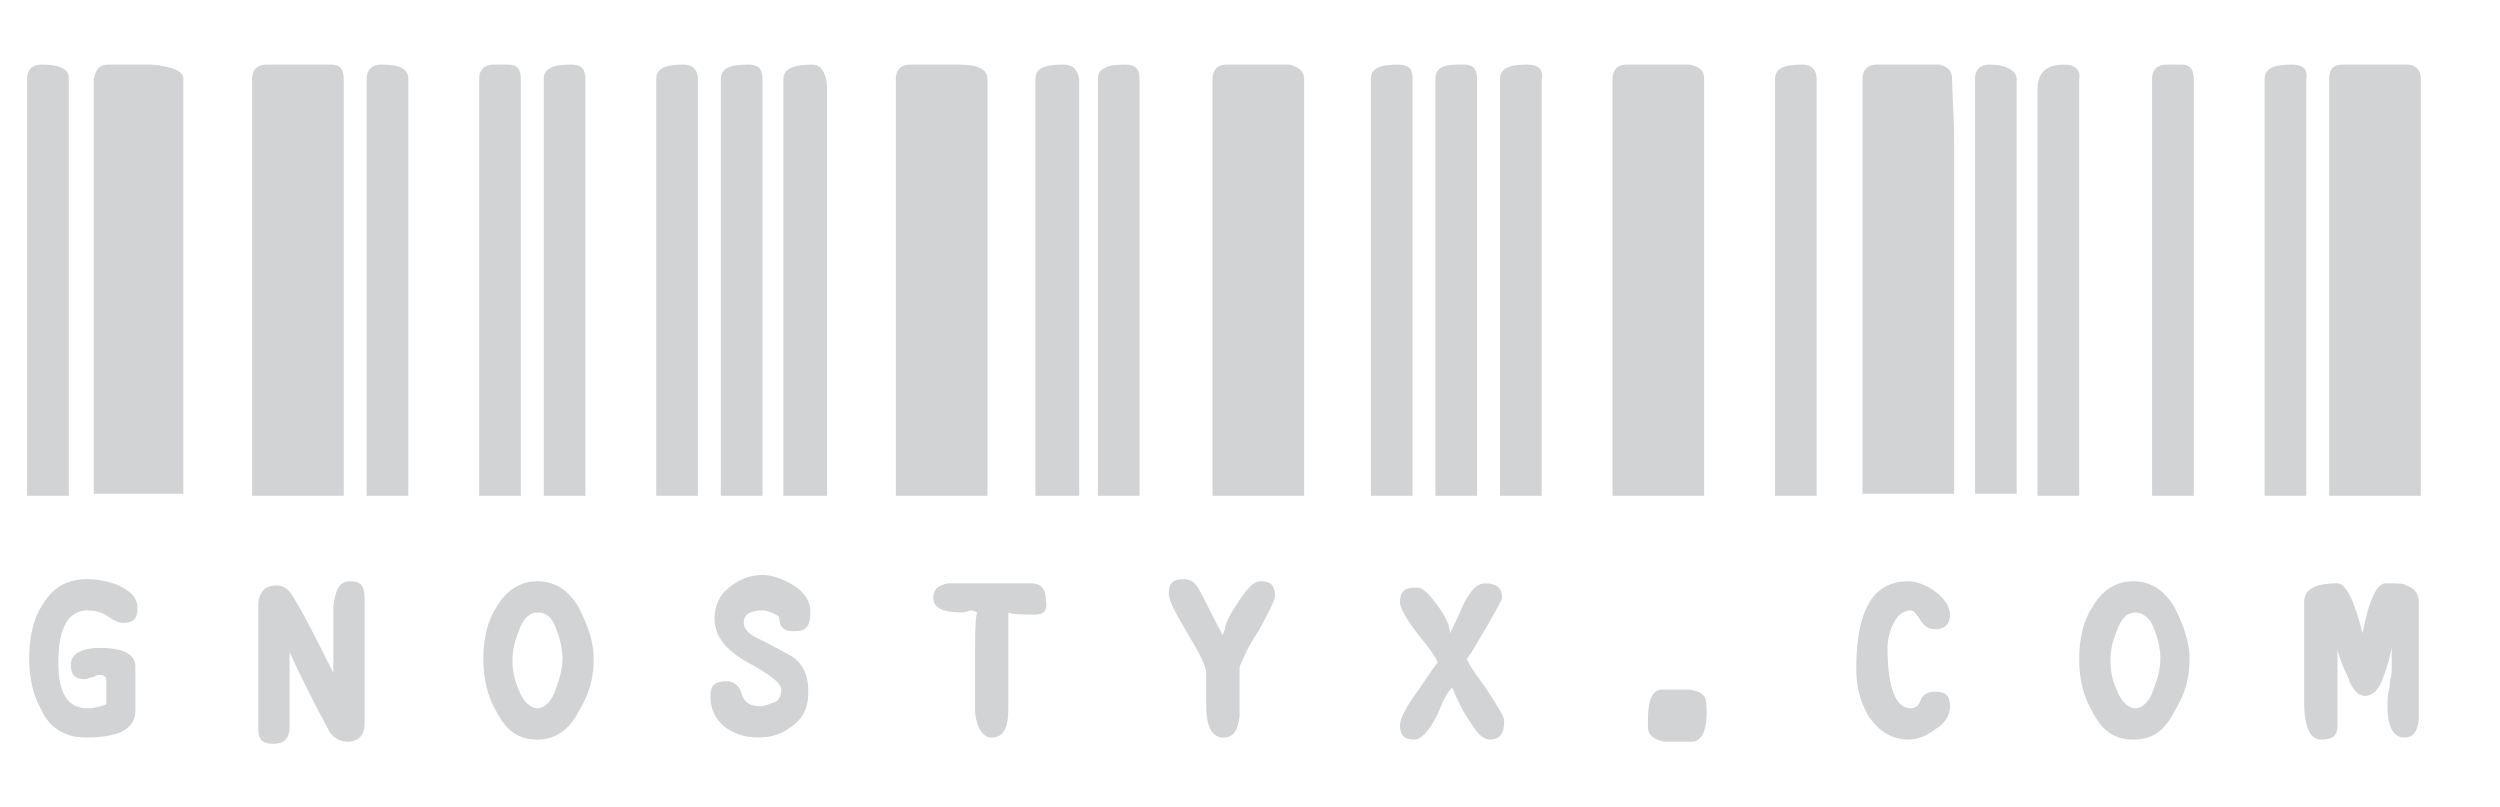
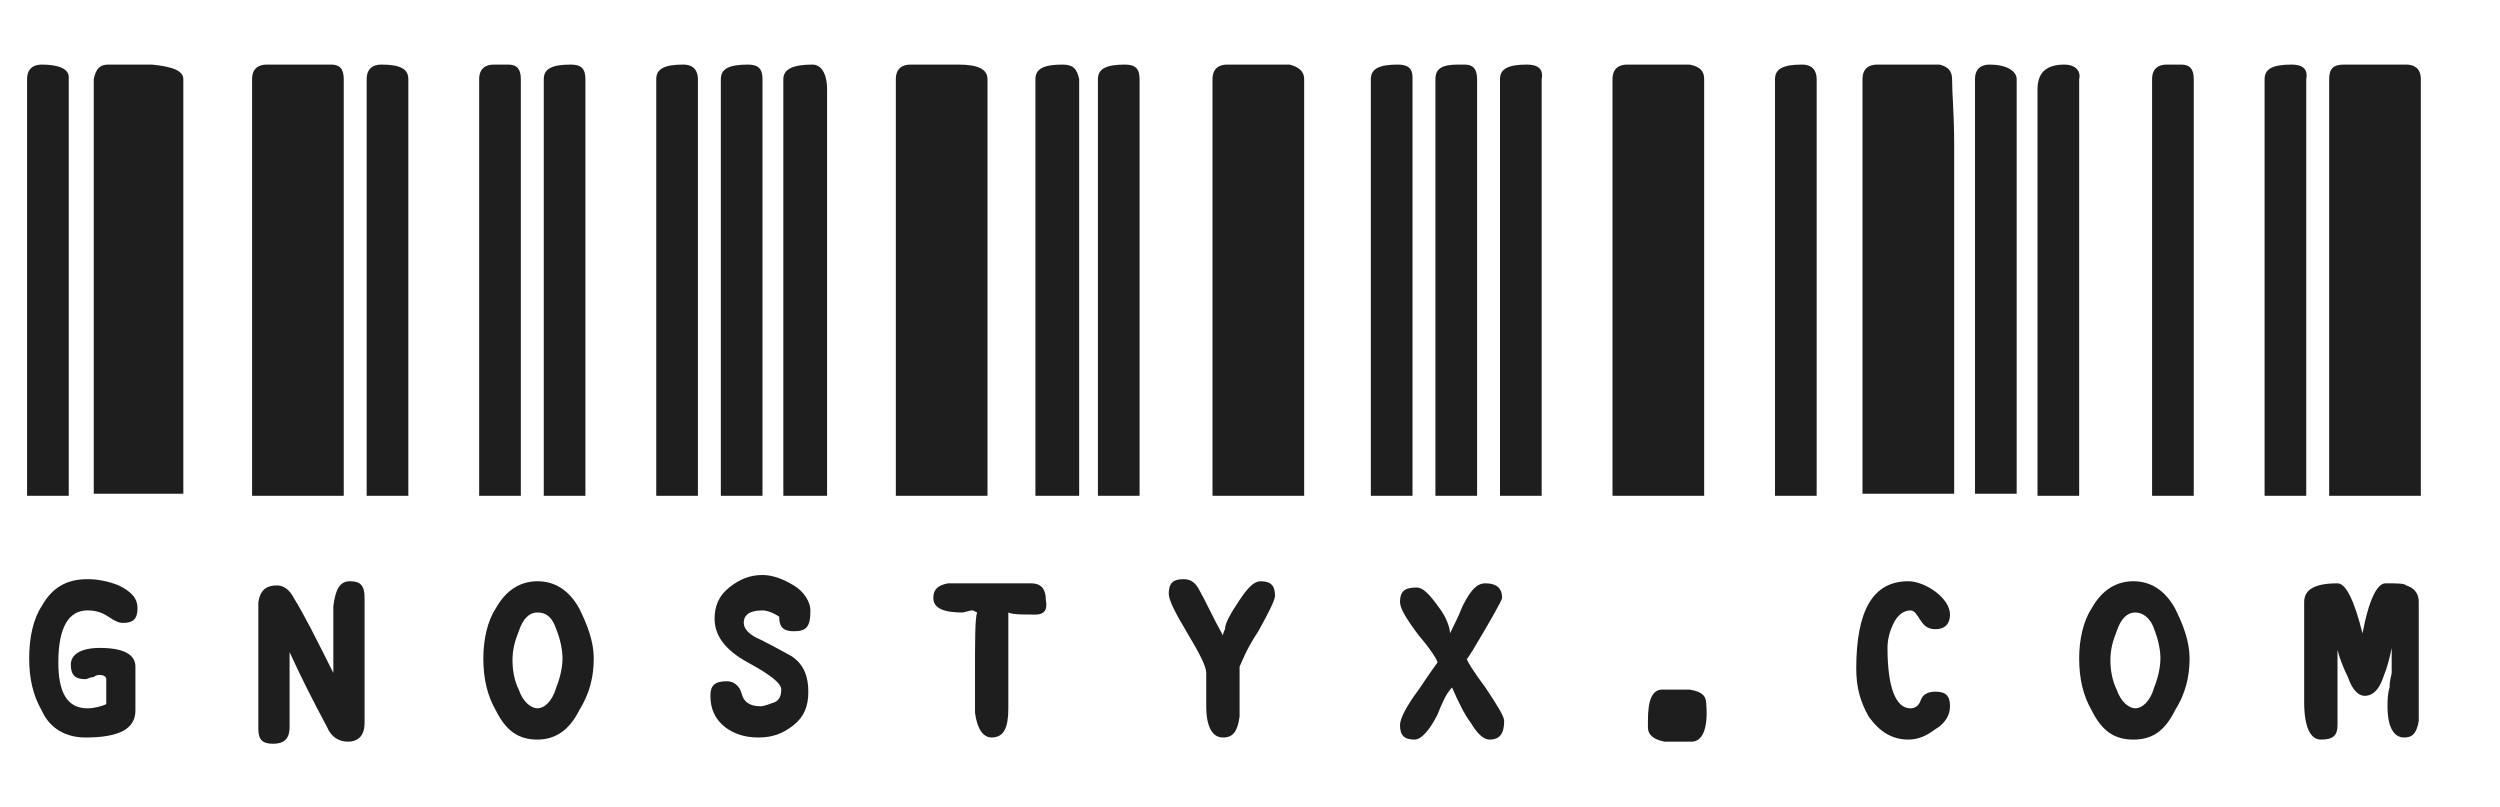
<svg xmlns="http://www.w3.org/2000/svg" version="1.1" id="Layer_1" x="0px" y="0px" viewBox="0 40.7 120 38.7" enable-background="new 0 40.7 120 38.7" xml:space="preserve">
  <g>
    <g>
-       <path fill="#D1D3D4" d="M2,43.8c-0.4,0-0.7,0.2-0.7,0.7v20h2V44.4C3.3,44,2.8,43.8,2,43.8z M7.3,43.8H5.2c-0.4,0-0.6,0.2-0.7,0.7    v19.9h4.3V44.5C8.8,44.1,8.3,43.9,7.3,43.8z" />
-       <path fill="#D1D3D4" d="M15.9,43.8h-3.1c-0.4,0-0.7,0.2-0.7,0.7v20h4.4v-20C16.5,44,16.3,43.8,15.9,43.8z M18.3,43.8    c-0.4,0-0.7,0.2-0.7,0.7v20h2v-20C19.6,44,19.2,43.8,18.3,43.8z M24.4,43.8h-0.7c-0.4,0-0.7,0.2-0.7,0.7v20h2v-20    C25,44,24.8,43.8,24.4,43.8z M27.4,43.8c-0.9,0-1.3,0.2-1.3,0.7v20h2v-20C28.1,44,27.9,43.8,27.4,43.8z" />
-       <path fill="#D1D3D4" d="M33.5,44.5c0-0.4-0.2-0.7-0.7-0.7c-0.9,0-1.3,0.2-1.3,0.7v20h2V50.1C33.5,47.6,33.5,45.7,33.5,44.5z     M35.9,43.8c-0.9,0-1.3,0.2-1.3,0.7v20h2v-20C36.6,44,36.4,43.8,35.9,43.8z M39,43.8c-0.9,0-1.4,0.2-1.4,0.7v20h2.1V45    C39.7,44.2,39.4,43.8,39,43.8z M46,43.8h-2.3c-0.4,0-0.7,0.2-0.7,0.7v20h4.4v-20C47.4,44,46.9,43.8,46,43.8z" />
-       <path fill="#D1D3D4" d="M51,43.8c-0.9,0-1.3,0.2-1.3,0.7c0,0.8,0,1.9,0,3.4v16.6h2.1v-20C51.7,44,51.5,43.8,51,43.8z M54,43.8    c-0.9,0-1.3,0.2-1.3,0.7v20h2v-20C54.7,44,54.5,43.8,54,43.8z M61.9,43.8h-3c-0.4,0-0.7,0.2-0.7,0.7v20h4.4v-20    C62.6,44.1,62.3,43.9,61.9,43.8z M67.8,44.4c0-0.4-0.2-0.6-0.7-0.6c-0.9,0-1.3,0.2-1.3,0.7v20h2V46C67.8,45.4,67.8,44.8,67.8,44.4    z" />
-       <path fill="#D1D3D4" d="M70.3,43.8H70c-0.8,0-1.1,0.2-1.1,0.7v20h2v-20C70.9,44,70.7,43.8,70.3,43.8z M73.3,43.8    c-0.9,0-1.3,0.2-1.3,0.7v20h2v-20C74.1,44,73.8,43.8,73.3,43.8z M81.1,43.8h-3c-0.4,0-0.7,0.2-0.7,0.7v20h4.4v-20    C81.8,44.1,81.6,43.9,81.1,43.8z M87.2,44.5c0-0.4-0.2-0.7-0.7-0.7c-0.9,0-1.3,0.2-1.3,0.7v20h2v-0.7v-16    C87.2,46.4,87.2,45.2,87.2,44.5z" />
-       <path fill="#D1D3D4" d="M93.7,44.5c0-0.4-0.2-0.6-0.6-0.7c-0.2,0-0.8,0-1.9,0h-1.1c-0.4,0-0.7,0.2-0.7,0.7v19.9h4.4V47.6    C93.8,46.2,93.7,45.2,93.7,44.5z M95.5,43.8c-0.4,0-0.7,0.2-0.7,0.7v19.9h2V44.5C96.8,44.1,96.3,43.8,95.5,43.8z M99.1,43.8    c-0.9,0-1.3,0.4-1.3,1.2c0,0.2,0,0.4,0,0.8c0,0.3,0,0.6,0,0.8v17.9h2v-20C99.9,44.1,99.6,43.8,99.1,43.8z M104.7,43.8h-0.7    c-0.4,0-0.7,0.2-0.7,0.7v20h2v-20C105.3,44,105.1,43.8,104.7,43.8z" />
-       <path fill="#D1D3D4" d="M110,43.8c-0.9,0-1.3,0.2-1.3,0.7v20h2v-20C110.8,44,110.5,43.8,110,43.8z M115.5,43.8h-3    c-0.5,0-0.7,0.2-0.7,0.7v20h4.4v-20C116.2,44,115.9,43.8,115.5,43.8z" />
+       <path fill="#1E1E1E" d="M2,43.8c-0.4,0-0.7,0.2-0.7,0.7v20h2V44.4C3.3,44,2.8,43.8,2,43.8z M7.3,43.8H5.2c-0.4,0-0.6,0.2-0.7,0.7    v19.9h4.3V44.5C8.8,44.1,8.3,43.9,7.3,43.8z" />
+       <path fill="#1E1E1E" d="M15.9,43.8h-3.1c-0.4,0-0.7,0.2-0.7,0.7v20h4.4v-20C16.5,44,16.3,43.8,15.9,43.8z M18.3,43.8    c-0.4,0-0.7,0.2-0.7,0.7v20h2v-20C19.6,44,19.2,43.8,18.3,43.8z M24.4,43.8h-0.7c-0.4,0-0.7,0.2-0.7,0.7v20h2v-20    C25,44,24.8,43.8,24.4,43.8z M27.4,43.8c-0.9,0-1.3,0.2-1.3,0.7v20h2v-20C28.1,44,27.9,43.8,27.4,43.8z" />
+       <path fill="#1E1E1E" d="M33.5,44.5c0-0.4-0.2-0.7-0.7-0.7c-0.9,0-1.3,0.2-1.3,0.7v20h2V50.1C33.5,47.6,33.5,45.7,33.5,44.5z     M35.9,43.8c-0.9,0-1.3,0.2-1.3,0.7v20h2v-20C36.6,44,36.4,43.8,35.9,43.8z M39,43.8c-0.9,0-1.4,0.2-1.4,0.7v20h2.1V45    C39.7,44.2,39.4,43.8,39,43.8z M46,43.8h-2.3c-0.4,0-0.7,0.2-0.7,0.7v20h4.4v-20C47.4,44,46.9,43.8,46,43.8z" />
+       <path fill="#1E1E1E" d="M51,43.8c-0.9,0-1.3,0.2-1.3,0.7c0,0.8,0,1.9,0,3.4v16.6h2.1v-20C51.7,44,51.5,43.8,51,43.8z M54,43.8    c-0.9,0-1.3,0.2-1.3,0.7v20h2v-20C54.7,44,54.5,43.8,54,43.8z M61.9,43.8h-3c-0.4,0-0.7,0.2-0.7,0.7v20h4.4v-20    C62.6,44.1,62.3,43.9,61.9,43.8z M67.8,44.4c0-0.4-0.2-0.6-0.7-0.6c-0.9,0-1.3,0.2-1.3,0.7v20h2V46C67.8,45.4,67.8,44.8,67.8,44.4    z" />
+       <path fill="#1E1E1E" d="M70.3,43.8H70c-0.8,0-1.1,0.2-1.1,0.7v20h2v-20C70.9,44,70.7,43.8,70.3,43.8z M73.3,43.8    c-0.9,0-1.3,0.2-1.3,0.7v20h2v-20C74.1,44,73.8,43.8,73.3,43.8z M81.1,43.8h-3c-0.4,0-0.7,0.2-0.7,0.7v20h4.4v-20    C81.8,44.1,81.6,43.9,81.1,43.8z M87.2,44.5c0-0.4-0.2-0.7-0.7-0.7c-0.9,0-1.3,0.2-1.3,0.7v20h2v-0.7v-16    C87.2,46.4,87.2,45.2,87.2,44.5z" />
+       <path fill="#1E1E1E" d="M93.7,44.5c0-0.4-0.2-0.6-0.6-0.7c-0.2,0-0.8,0-1.9,0h-1.1c-0.4,0-0.7,0.2-0.7,0.7v19.9h4.4V47.6    C93.8,46.2,93.7,45.2,93.7,44.5z M95.5,43.8c-0.4,0-0.7,0.2-0.7,0.7v19.9h2V44.5C96.8,44.1,96.3,43.8,95.5,43.8z M99.1,43.8    c-0.9,0-1.3,0.4-1.3,1.2c0,0.2,0,0.4,0,0.8c0,0.3,0,0.6,0,0.8v17.9h2v-20C99.9,44.1,99.6,43.8,99.1,43.8z M104.7,43.8h-0.7    c-0.4,0-0.7,0.2-0.7,0.7v20h2v-20C105.3,44,105.1,43.8,104.7,43.8z" />
+       <path fill="#1E1E1E" d="M110,43.8c-0.9,0-1.3,0.2-1.3,0.7v20h2v-20C110.8,44,110.5,43.8,110,43.8z M115.5,43.8h-3    c-0.5,0-0.7,0.2-0.7,0.7v20h4.4v-20C116.2,44,115.9,43.8,115.5,43.8z" />
    </g>
    <g>
-       <path fill="#D1D3D4" d="M4.1,76.1c-0.9,0-1.7-0.4-2.1-1.3c-0.4-0.7-0.6-1.5-0.6-2.5c0-1,0.2-1.9,0.6-2.5c0.5-0.9,1.2-1.3,2.2-1.3    c0.5,0,1,0.1,1.5,0.3c0.6,0.3,0.9,0.6,0.9,1.1c0,0.5-0.2,0.7-0.7,0.7c-0.2,0-0.4-0.1-0.7-0.3C4.9,70.1,4.6,70,4.2,70    c-0.9,0-1.4,0.8-1.4,2.5c0,1.4,0.4,2.2,1.4,2.2c0.3,0,0.7-0.1,0.9-0.2c0,0,0-0.2,0-0.7c0-0.1,0-0.2,0-0.3c0-0.1,0-0.2,0-0.2    c0-0.1-0.1-0.2-0.3-0.2c-0.1,0-0.2,0-0.3,0.1c-0.2,0-0.3,0.1-0.4,0.1c-0.5,0-0.7-0.2-0.7-0.7c0-0.5,0.5-0.8,1.4-0.8    c1.1,0,1.7,0.3,1.7,0.9v2.1C6.5,75.7,5.7,76.1,4.1,76.1z" />
-       <path fill="#D1D3D4" d="M16,73c0-0.9,0-1.3,0-1.4c0-1.4,0-2,0-1.8c0.1-0.8,0.3-1.2,0.8-1.2s0.7,0.2,0.7,0.8c0,0.7,0,1.7,0,3    c0,1.3,0,2.3,0,3c0,0.6-0.3,0.9-0.8,0.9c-0.4,0-0.8-0.2-1-0.7c-0.7-1.3-1.3-2.5-1.8-3.6v3.6c0,0.5-0.2,0.8-0.8,0.8    c-0.5,0-0.7-0.2-0.7-0.7v-4.6c0-0.9,0-1.4,0-1.5c0.1-0.6,0.4-0.8,0.9-0.8c0.3,0,0.6,0.2,0.8,0.6C14.6,70.2,15.2,71.4,16,73z" />
-       <path fill="#D1D3D4" d="M25.8,76.2c-0.9,0-1.5-0.4-2-1.4c-0.4-0.7-0.6-1.5-0.6-2.5c0-0.9,0.2-1.8,0.6-2.4c0.5-0.9,1.2-1.3,2-1.3    c0.8,0,1.5,0.4,2,1.3c0.4,0.8,0.7,1.6,0.7,2.4c0,0.9-0.2,1.7-0.7,2.5C27.3,75.8,26.6,76.2,25.8,76.2z M25.8,70.1    c-0.4,0-0.7,0.3-0.9,0.9c-0.2,0.5-0.3,0.9-0.3,1.4c0,0.5,0.1,1,0.3,1.4c0.2,0.6,0.6,0.9,0.9,0.9c0.3,0,0.7-0.3,0.9-1    c0.2-0.5,0.3-1,0.3-1.4c0-0.4-0.1-0.9-0.3-1.4C26.5,70.3,26.2,70.1,25.8,70.1z" />
-       <path fill="#D1D3D4" d="M38.1,71c-0.5,0-0.7-0.2-0.7-0.7c-0.3-0.2-0.6-0.3-0.8-0.3c-0.6,0-0.9,0.2-0.9,0.6c0,0.3,0.3,0.6,0.8,0.8    c0.8,0.4,1.3,0.7,1.5,0.8c0.6,0.4,0.8,1,0.8,1.7c0,0.7-0.2,1.2-0.7,1.6s-1,0.6-1.7,0.6s-1.2-0.2-1.6-0.5c-0.5-0.4-0.7-0.9-0.7-1.5    c0-0.5,0.2-0.7,0.8-0.7c0.3,0,0.6,0.2,0.7,0.6c0.1,0.4,0.4,0.6,0.9,0.6c0.2,0,0.4-0.1,0.7-0.2c0.2-0.1,0.3-0.3,0.3-0.6    c0-0.3-0.5-0.7-1.6-1.3c-1.1-0.6-1.6-1.3-1.6-2.1c0-0.6,0.2-1.1,0.7-1.5s1-0.6,1.6-0.6c0.5,0,1,0.2,1.5,0.5    c0.5,0.3,0.8,0.8,0.8,1.2C38.9,70.8,38.7,71,38.1,71z" />
-       <path fill="#D1D3D4" d="M49.7,70.2c-0.6,0-1.1,0-1.3-0.1l0,0.4c0,0.1,0,0.2,0,0.3c0,0.1,0,0.2,0,0.3c0,0.4,0,1,0,1.8    c0,0.8,0,1.4,0,1.8c0,0.9-0.2,1.4-0.8,1.4c-0.4,0-0.7-0.4-0.8-1.2c0,0,0-0.5,0-1.7c0-1.8,0-2.8,0.1-3.1l-0.2-0.1    c-0.2,0-0.4,0.1-0.5,0.1c-0.9,0-1.4-0.2-1.4-0.7c0-0.4,0.2-0.6,0.7-0.7c0.1,0,0.5,0,1.2,0h2.8c0.4,0,0.7,0.2,0.7,0.8    C50.3,70,50.1,70.2,49.7,70.2z" />
-       <path fill="#D1D3D4" d="M58.7,71.2c0,0,0-0.1,0.1-0.3c0-0.3,0.3-0.8,0.7-1.4s0.7-0.9,1-0.9c0.5,0,0.7,0.2,0.7,0.7    c0,0.2-0.3,0.8-0.8,1.7c-0.6,0.9-0.8,1.5-0.9,1.7c0,0,0,0.3,0,0.9c0,1.1,0,1.6,0,1.5c-0.1,0.7-0.3,1-0.8,1c-0.5,0-0.8-0.5-0.8-1.5    c0-0.2,0-0.5,0-0.9c0-0.4,0-0.6,0-0.7c0-0.3-0.3-0.9-0.9-1.9c-0.6-1-0.9-1.6-0.9-1.9c0-0.5,0.2-0.7,0.7-0.7c0.3,0,0.5,0.1,0.7,0.4    C57.9,69.6,58.2,70.3,58.7,71.2z" />
-       <path fill="#D1D3D4" d="M69.6,71.1c0.2-0.4,0.4-0.8,0.6-1.3c0.4-0.8,0.7-1.1,1.1-1.1c0.5,0,0.8,0.2,0.8,0.7c0,0.1-0.5,1-1.4,2.5    c-0.2,0.3-0.3,0.5-0.3,0.4c0,0.1,0.3,0.6,0.9,1.4c0.6,0.9,0.9,1.4,0.9,1.6c0,0.6-0.2,0.9-0.7,0.9c-0.3,0-0.6-0.3-0.9-0.8    c-0.3-0.4-0.6-1-0.9-1.7C69.4,74,69.2,74.5,69,75c-0.4,0.8-0.8,1.2-1.1,1.2c-0.5,0-0.7-0.2-0.7-0.7c0-0.3,0.3-0.9,0.9-1.7    c0.6-0.9,0.9-1.3,0.9-1.3c0-0.1-0.3-0.6-0.9-1.3c-0.6-0.8-0.9-1.3-0.9-1.6c0-0.5,0.2-0.7,0.8-0.7c0.3,0,0.6,0.3,1.1,1    C69.4,70.3,69.6,70.8,69.6,71.1z" />
-       <path fill="#D1D3D4" d="M81.2,76.3c-0.8,0-1.2,0-1.3,0c-0.5-0.1-0.8-0.3-0.8-0.7v-0.3c0-1,0.2-1.5,0.7-1.5c0.8,0,1.2,0,1.3,0    c0.6,0.1,0.8,0.3,0.8,0.7C82,75.7,81.7,76.3,81.2,76.3z" />
-       <path fill="#D1D3D4" d="M91.6,76.2c-0.8,0-1.4-0.4-1.9-1.1c-0.4-0.7-0.6-1.4-0.6-2.3c0-2.8,0.8-4.2,2.5-4.2c0.4,0,0.9,0.2,1.3,0.5    c0.4,0.3,0.7,0.7,0.7,1.1s-0.2,0.7-0.7,0.7c-0.3,0-0.5-0.1-0.7-0.4C92,70.2,91.9,70,91.7,70c-0.3,0-0.6,0.2-0.8,0.6    c-0.2,0.4-0.3,0.8-0.3,1.2c0,1.9,0.4,2.9,1.1,2.9c0.2,0,0.4-0.1,0.5-0.4c0.1-0.3,0.4-0.4,0.7-0.4c0.5,0,0.7,0.2,0.7,0.7    c0,0.4-0.2,0.8-0.7,1.1C92.5,76,92.1,76.2,91.6,76.2z" />
-       <path fill="#D1D3D4" d="M102.4,76.2c-0.9,0-1.5-0.4-2-1.4c-0.4-0.7-0.6-1.5-0.6-2.5c0-0.9,0.2-1.8,0.6-2.4c0.5-0.9,1.2-1.3,2-1.3    c0.8,0,1.5,0.4,2,1.3c0.4,0.8,0.7,1.6,0.7,2.4c0,0.9-0.2,1.7-0.7,2.5C103.9,75.8,103.3,76.2,102.4,76.2z M102.5,70.1    c-0.4,0-0.7,0.3-0.9,0.9c-0.2,0.5-0.3,0.9-0.3,1.4c0,0.5,0.1,1,0.3,1.4c0.2,0.6,0.6,0.9,0.9,0.9c0.3,0,0.7-0.3,0.9-1    c0.2-0.5,0.3-1,0.3-1.4c0-0.4-0.1-0.9-0.3-1.4C103.2,70.3,102.8,70.1,102.5,70.1z" />
-       <path fill="#D1D3D4" d="M112.2,71.9c0,0.3,0,0.9,0,1.8c0,0.8,0,1.4,0,1.8c0,0.5-0.2,0.7-0.8,0.7c-0.5,0-0.8-0.6-0.8-1.8v-4.8    c0-0.6,0.5-0.9,1.6-0.9c0.4,0,0.8,0.8,1.2,2.4c0.3-1.6,0.7-2.4,1.1-2.4c0.6,0,0.9,0,1,0.1c0.3,0.1,0.6,0.3,0.6,0.8    c0,0.5,0,1.2,0,2.2c0,1,0,1.8,0,2.2c0,0.8,0,1.2,0,1.3c-0.1,0.6-0.3,0.8-0.7,0.8c-0.5,0-0.8-0.5-0.8-1.5c0-0.2,0-0.6,0.1-0.9    c0-0.4,0.1-0.6,0.1-0.7c0-0.1,0-0.3,0-0.6s0-0.5,0-0.6c-0.1,0.5-0.2,0.9-0.4,1.4c-0.2,0.6-0.5,0.9-0.9,0.9c-0.3,0-0.6-0.3-0.8-0.9    C112.5,72.8,112.3,72.3,112.2,71.9z" />
+       <path fill="#1E1E1E" d="M4.1,76.1c-0.9,0-1.7-0.4-2.1-1.3c-0.4-0.7-0.6-1.5-0.6-2.5c0-1,0.2-1.9,0.6-2.5c0.5-0.9,1.2-1.3,2.2-1.3    c0.5,0,1,0.1,1.5,0.3c0.6,0.3,0.9,0.6,0.9,1.1c0,0.5-0.2,0.7-0.7,0.7c-0.2,0-0.4-0.1-0.7-0.3C4.9,70.1,4.6,70,4.2,70    c-0.9,0-1.4,0.8-1.4,2.5c0,1.4,0.4,2.2,1.4,2.2c0.3,0,0.7-0.1,0.9-0.2c0,0,0-0.2,0-0.7c0-0.1,0-0.2,0-0.3c0-0.1,0-0.2,0-0.2    c0-0.1-0.1-0.2-0.3-0.2c-0.1,0-0.2,0-0.3,0.1c-0.2,0-0.3,0.1-0.4,0.1c-0.5,0-0.7-0.2-0.7-0.7c0-0.5,0.5-0.8,1.4-0.8    c1.1,0,1.7,0.3,1.7,0.9v2.1C6.5,75.7,5.7,76.1,4.1,76.1z" />
+       <path fill="#1E1E1E" d="M16,73c0-0.9,0-1.3,0-1.4c0-1.4,0-2,0-1.8c0.1-0.8,0.3-1.2,0.8-1.2s0.7,0.2,0.7,0.8c0,0.7,0,1.7,0,3    c0,1.3,0,2.3,0,3c0,0.6-0.3,0.9-0.8,0.9c-0.4,0-0.8-0.2-1-0.7c-0.7-1.3-1.3-2.5-1.8-3.6v3.6c0,0.5-0.2,0.8-0.8,0.8    c-0.5,0-0.7-0.2-0.7-0.7v-4.6c0-0.9,0-1.4,0-1.5c0.1-0.6,0.4-0.8,0.9-0.8c0.3,0,0.6,0.2,0.8,0.6C14.6,70.2,15.2,71.4,16,73z" />
+       <path fill="#1E1E1E" d="M25.8,76.2c-0.9,0-1.5-0.4-2-1.4c-0.4-0.7-0.6-1.5-0.6-2.5c0-0.9,0.2-1.8,0.6-2.4c0.5-0.9,1.2-1.3,2-1.3    c0.8,0,1.5,0.4,2,1.3c0.4,0.8,0.7,1.6,0.7,2.4c0,0.9-0.2,1.7-0.7,2.5C27.3,75.8,26.6,76.2,25.8,76.2z M25.8,70.1    c-0.4,0-0.7,0.3-0.9,0.9c-0.2,0.5-0.3,0.9-0.3,1.4c0,0.5,0.1,1,0.3,1.4c0.2,0.6,0.6,0.9,0.9,0.9c0.3,0,0.7-0.3,0.9-1    c0.2-0.5,0.3-1,0.3-1.4c0-0.4-0.1-0.9-0.3-1.4C26.5,70.3,26.2,70.1,25.8,70.1z" />
+       <path fill="#1E1E1E" d="M38.1,71c-0.5,0-0.7-0.2-0.7-0.7c-0.3-0.2-0.6-0.3-0.8-0.3c-0.6,0-0.9,0.2-0.9,0.6c0,0.3,0.3,0.6,0.8,0.8    c0.8,0.4,1.3,0.7,1.5,0.8c0.6,0.4,0.8,1,0.8,1.7c0,0.7-0.2,1.2-0.7,1.6s-1,0.6-1.7,0.6s-1.2-0.2-1.6-0.5c-0.5-0.4-0.7-0.9-0.7-1.5    c0-0.5,0.2-0.7,0.8-0.7c0.3,0,0.6,0.2,0.7,0.6c0.1,0.4,0.4,0.6,0.9,0.6c0.2,0,0.4-0.1,0.7-0.2c0.2-0.1,0.3-0.3,0.3-0.6    c0-0.3-0.5-0.7-1.6-1.3c-1.1-0.6-1.6-1.3-1.6-2.1c0-0.6,0.2-1.1,0.7-1.5s1-0.6,1.6-0.6c0.5,0,1,0.2,1.5,0.5    c0.5,0.3,0.8,0.8,0.8,1.2C38.9,70.8,38.7,71,38.1,71z" />
+       <path fill="#1E1E1E" d="M49.7,70.2c-0.6,0-1.1,0-1.3-0.1l0,0.4c0,0.1,0,0.2,0,0.3c0,0.1,0,0.2,0,0.3c0,0.4,0,1,0,1.8    c0,0.8,0,1.4,0,1.8c0,0.9-0.2,1.4-0.8,1.4c-0.4,0-0.7-0.4-0.8-1.2c0,0,0-0.5,0-1.7c0-1.8,0-2.8,0.1-3.1l-0.2-0.1    c-0.2,0-0.4,0.1-0.5,0.1c-0.9,0-1.4-0.2-1.4-0.7c0-0.4,0.2-0.6,0.7-0.7c0.1,0,0.5,0,1.2,0h2.8c0.4,0,0.7,0.2,0.7,0.8    C50.3,70,50.1,70.2,49.7,70.2z" />
+       <path fill="#1E1E1E" d="M58.7,71.2c0,0,0-0.1,0.1-0.3c0-0.3,0.3-0.8,0.7-1.4s0.7-0.9,1-0.9c0.5,0,0.7,0.2,0.7,0.7    c0,0.2-0.3,0.8-0.8,1.7c-0.6,0.9-0.8,1.5-0.9,1.7c0,0,0,0.3,0,0.9c0,1.1,0,1.6,0,1.5c-0.1,0.7-0.3,1-0.8,1c-0.5,0-0.8-0.5-0.8-1.5    c0-0.2,0-0.5,0-0.9c0-0.4,0-0.6,0-0.7c0-0.3-0.3-0.9-0.9-1.9c-0.6-1-0.9-1.6-0.9-1.9c0-0.5,0.2-0.7,0.7-0.7c0.3,0,0.5,0.1,0.7,0.4    C57.9,69.6,58.2,70.3,58.7,71.2z" />
+       <path fill="#1E1E1E" d="M69.6,71.1c0.2-0.4,0.4-0.8,0.6-1.3c0.4-0.8,0.7-1.1,1.1-1.1c0.5,0,0.8,0.2,0.8,0.7c0,0.1-0.5,1-1.4,2.5    c-0.2,0.3-0.3,0.5-0.3,0.4c0,0.1,0.3,0.6,0.9,1.4c0.6,0.9,0.9,1.4,0.9,1.6c0,0.6-0.2,0.9-0.7,0.9c-0.3,0-0.6-0.3-0.9-0.8    c-0.3-0.4-0.6-1-0.9-1.7C69.4,74,69.2,74.5,69,75c-0.4,0.8-0.8,1.2-1.1,1.2c-0.5,0-0.7-0.2-0.7-0.7c0-0.3,0.3-0.9,0.9-1.7    c0.6-0.9,0.9-1.3,0.9-1.3c0-0.1-0.3-0.6-0.9-1.3c-0.6-0.8-0.9-1.3-0.9-1.6c0-0.5,0.2-0.7,0.8-0.7c0.3,0,0.6,0.3,1.1,1    C69.4,70.3,69.6,70.8,69.6,71.1z" />
+       <path fill="#1E1E1E" d="M81.2,76.3c-0.8,0-1.2,0-1.3,0c-0.5-0.1-0.8-0.3-0.8-0.7v-0.3c0-1,0.2-1.5,0.7-1.5c0.8,0,1.2,0,1.3,0    c0.6,0.1,0.8,0.3,0.8,0.7C82,75.7,81.7,76.3,81.2,76.3z" />
+       <path fill="#1E1E1E" d="M91.6,76.2c-0.8,0-1.4-0.4-1.9-1.1c-0.4-0.7-0.6-1.4-0.6-2.3c0-2.8,0.8-4.2,2.5-4.2c0.4,0,0.9,0.2,1.3,0.5    c0.4,0.3,0.7,0.7,0.7,1.1s-0.2,0.7-0.7,0.7c-0.3,0-0.5-0.1-0.7-0.4C92,70.2,91.9,70,91.7,70c-0.3,0-0.6,0.2-0.8,0.6    c-0.2,0.4-0.3,0.8-0.3,1.2c0,1.9,0.4,2.9,1.1,2.9c0.2,0,0.4-0.1,0.5-0.4c0.1-0.3,0.4-0.4,0.7-0.4c0.5,0,0.7,0.2,0.7,0.7    c0,0.4-0.2,0.8-0.7,1.1C92.5,76,92.1,76.2,91.6,76.2z" />
+       <path fill="#1E1E1E" d="M102.4,76.2c-0.9,0-1.5-0.4-2-1.4c-0.4-0.7-0.6-1.5-0.6-2.5c0-0.9,0.2-1.8,0.6-2.4c0.5-0.9,1.2-1.3,2-1.3    c0.8,0,1.5,0.4,2,1.3c0.4,0.8,0.7,1.6,0.7,2.4c0,0.9-0.2,1.7-0.7,2.5C103.9,75.8,103.3,76.2,102.4,76.2z M102.5,70.1    c-0.4,0-0.7,0.3-0.9,0.9c-0.2,0.5-0.3,0.9-0.3,1.4c0,0.5,0.1,1,0.3,1.4c0.2,0.6,0.6,0.9,0.9,0.9c0.3,0,0.7-0.3,0.9-1    c0.2-0.5,0.3-1,0.3-1.4c0-0.4-0.1-0.9-0.3-1.4C103.2,70.3,102.8,70.1,102.5,70.1z" />
+       <path fill="#1E1E1E" d="M112.2,71.9c0,0.3,0,0.9,0,1.8c0,0.8,0,1.4,0,1.8c0,0.5-0.2,0.7-0.8,0.7c-0.5,0-0.8-0.6-0.8-1.8v-4.8    c0-0.6,0.5-0.9,1.6-0.9c0.4,0,0.8,0.8,1.2,2.4c0.3-1.6,0.7-2.4,1.1-2.4c0.6,0,0.9,0,1,0.1c0.3,0.1,0.6,0.3,0.6,0.8    c0,0.5,0,1.2,0,2.2c0,1,0,1.8,0,2.2c0,0.8,0,1.2,0,1.3c-0.1,0.6-0.3,0.8-0.7,0.8c-0.5,0-0.8-0.5-0.8-1.5c0-0.2,0-0.6,0.1-0.9    c0-0.4,0.1-0.6,0.1-0.7c0-0.1,0-0.3,0-0.6s0-0.5,0-0.6c-0.1,0.5-0.2,0.9-0.4,1.4c-0.2,0.6-0.5,0.9-0.9,0.9c-0.3,0-0.6-0.3-0.8-0.9    C112.5,72.8,112.3,72.3,112.2,71.9z" />
    </g>
  </g>
</svg>
